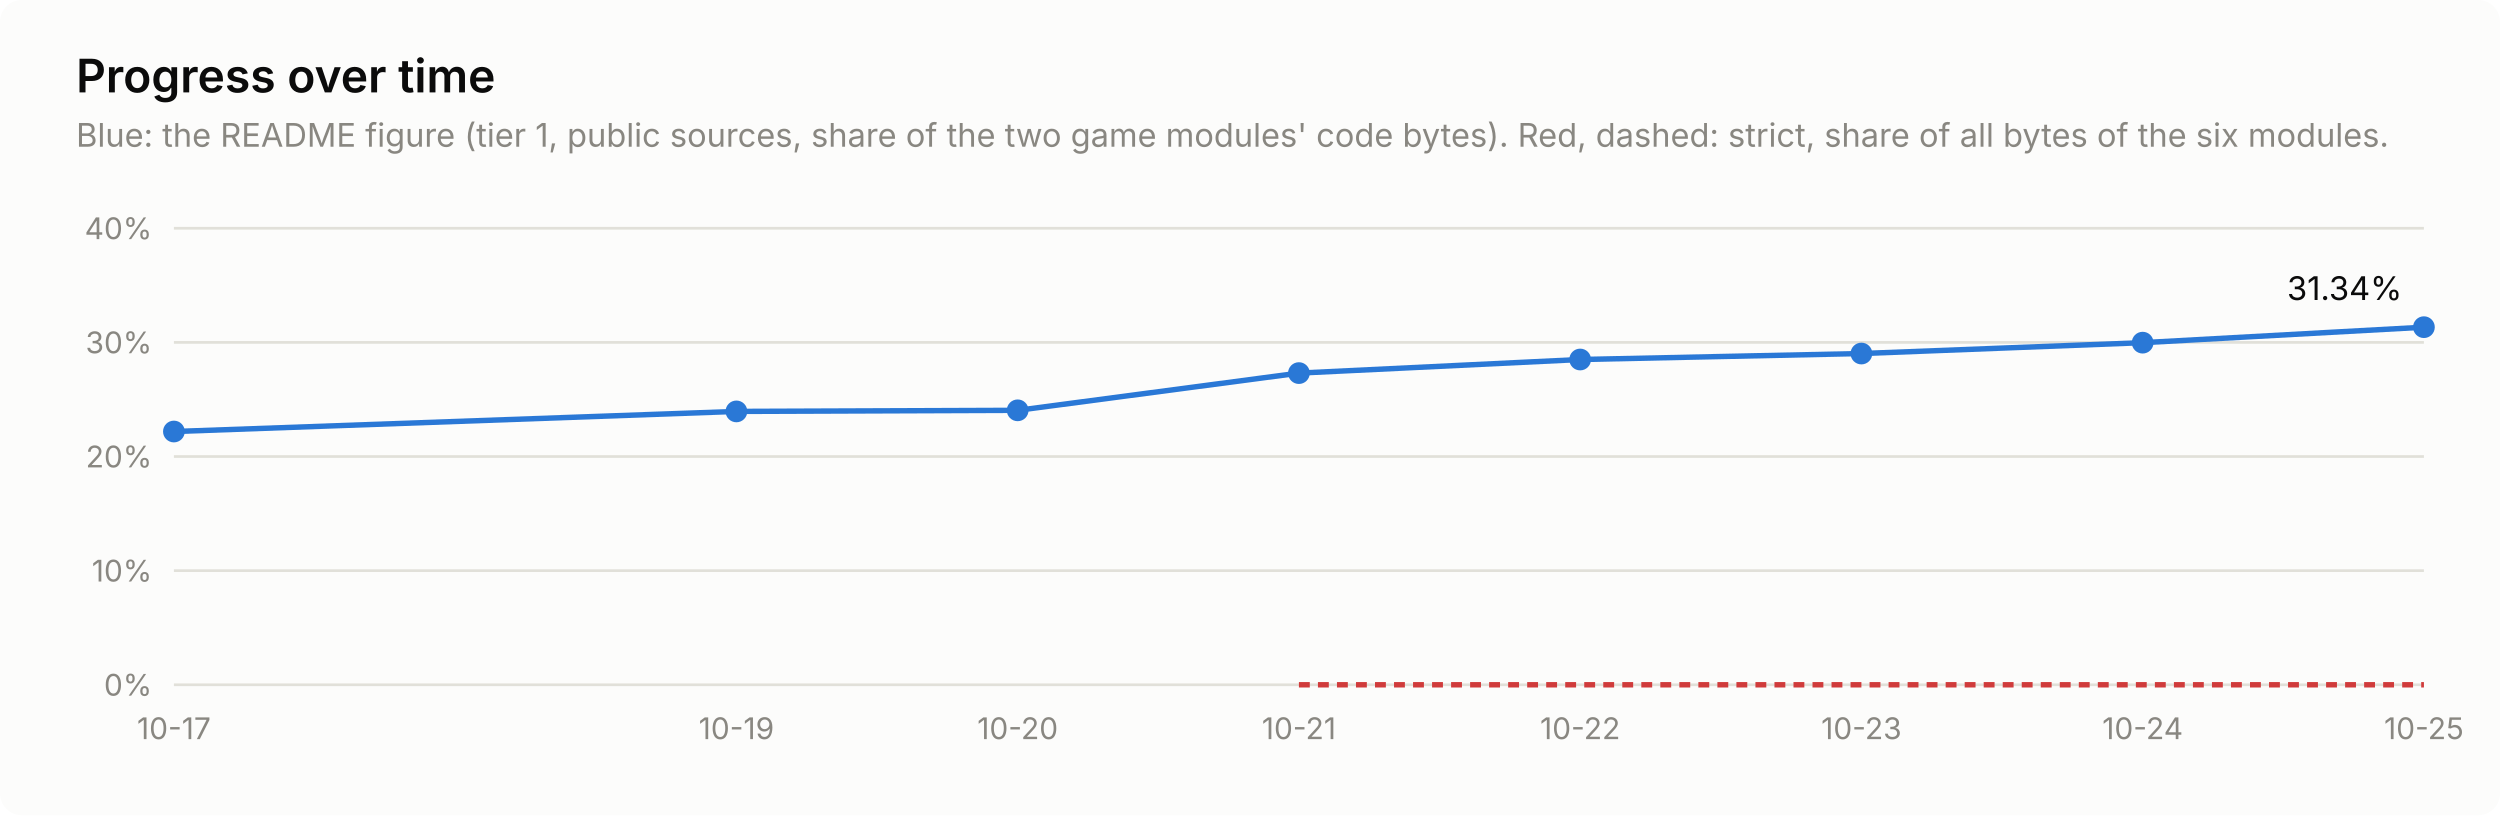
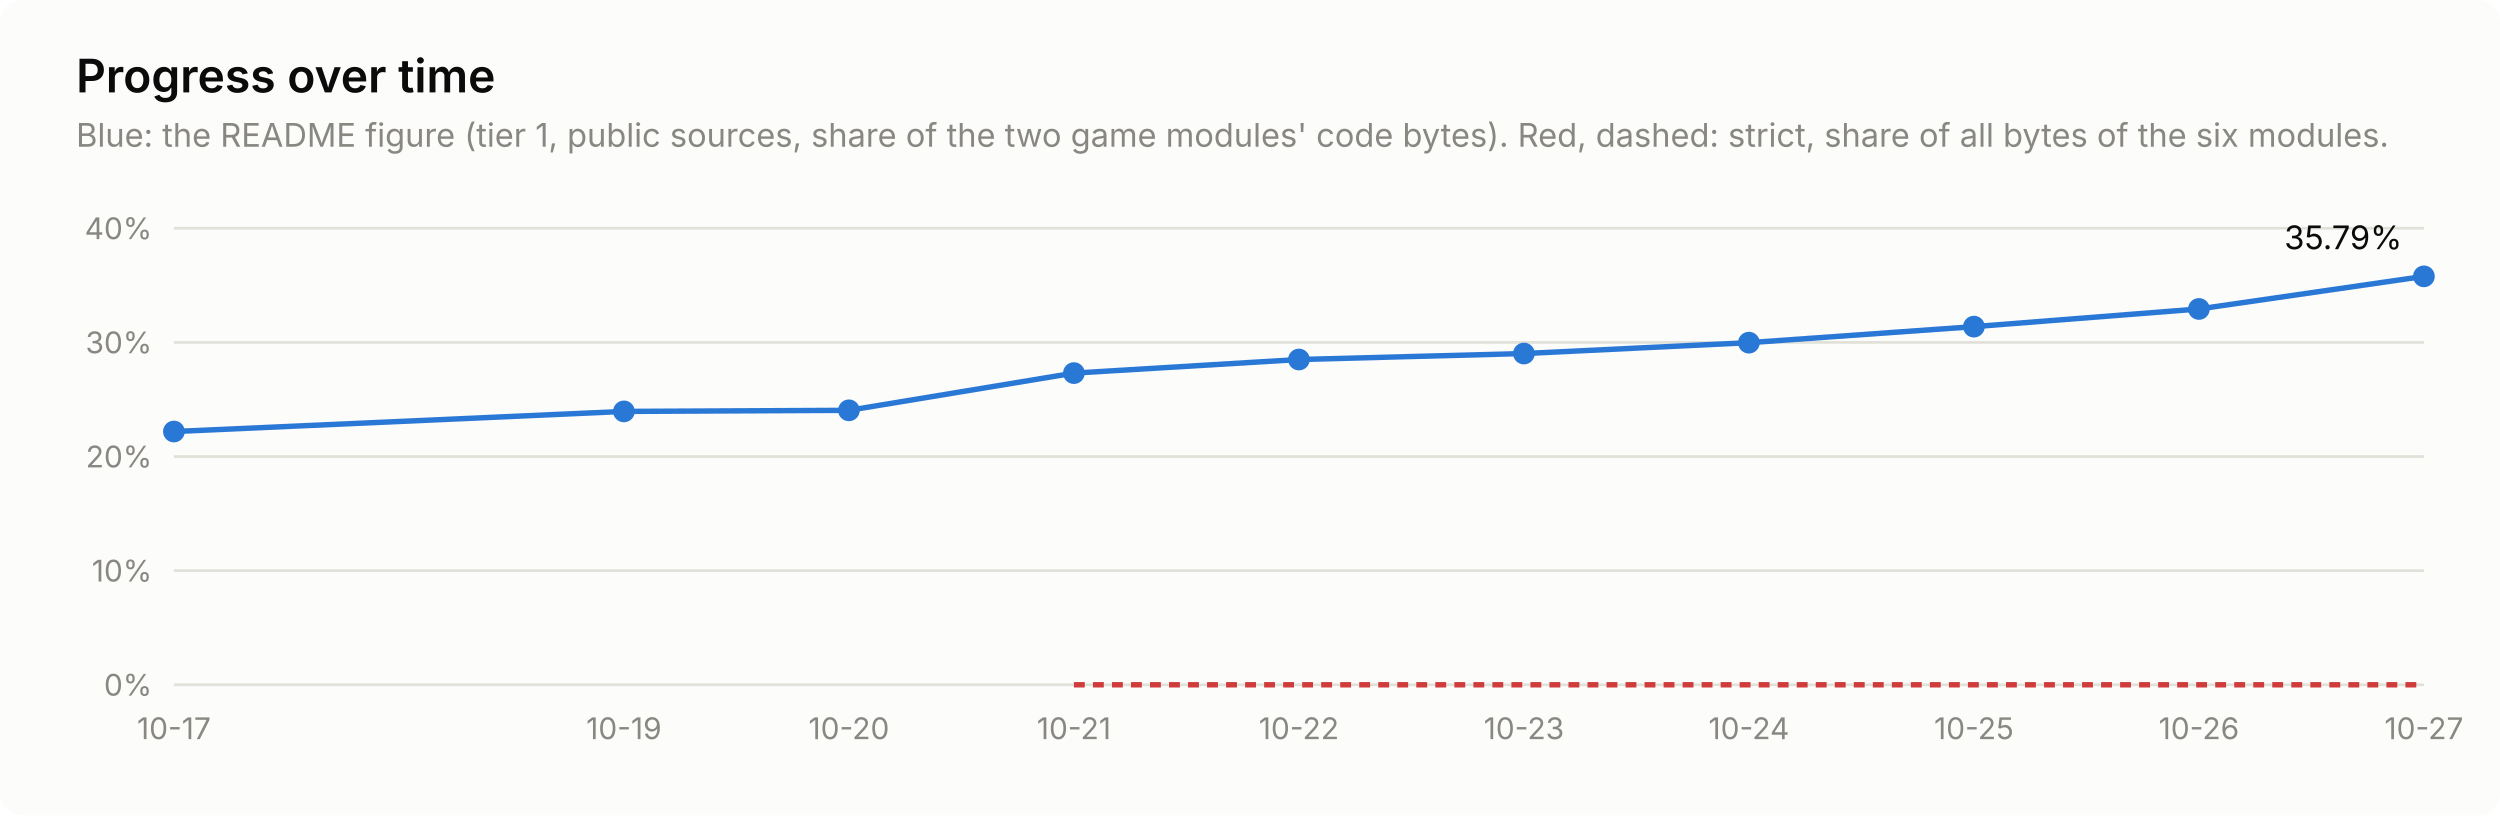
<svg xmlns="http://www.w3.org/2000/svg" viewBox="0 0 920 300" width="920" height="300" role="img" aria-label="History of the published tier-1 figure and the strict figure">
  <style>
.bg{fill:#fcfcfb}.t1{fill:#0b0b0b}.t2{fill:#52514e}.t3{fill:#898781}.grid{stroke:#e1e0d9}.track{fill:#e1e0d9}
.ln{fill:none;stroke:#2a78d6;stroke-width:2}.ln2{fill:none;stroke:#d03b3b;stroke-width:2;stroke-dasharray:4 3}.dot{fill:#2a78d6}
text{font-family:system-ui,-apple-system,"Segoe UI",sans-serif}.num{font-variant-numeric:tabular-nums}
.hatch-line{stroke:#898781;stroke-width:1.5}
.s-matched{fill:#2a78d6}.s-lane{fill:#eb6834}.s-near{fill:#1baf7a}.s-parked{fill:#eda100}.s-blocked{fill:#d03b3b}.s-todo{fill:#c3c2b7}.s-data{fill:#6250d6}.s-kept{fill:#c3c2b7}
@media (prefers-color-scheme:dark){
.bg{fill:#1a1a19}.t1{fill:#f0efec}.t2{fill:#c3c2b7}.t3{fill:#898781}.grid{stroke:#2c2c2a}.track{fill:#2c2c2a}
.ln{stroke:#3987e5}.dot{fill:#3987e5}.hatch-line{stroke:#898781}
.s-matched{fill:#3987e5}.s-lane{fill:#d95926}.s-near{fill:#199e70}.s-parked{fill:#c98500}.s-blocked{fill:#d03b3b}.s-todo{fill:#4a4a46}.s-data{fill:#9085e9}.s-kept{fill:#4a4a46}}</style>
  <defs>
    <pattern id="hatch" patternUnits="userSpaceOnUse" width="6" height="6" patternTransform="rotate(45)">
      <rect class="s-kept" width="6" height="6" />
      <line class="hatch-line" x1="0" y1="0" x2="0" y2="6" />
    </pattern>
  </defs>
  <rect class="bg" width="920" height="300" rx="8" />
  <text class="t1" x="28" y="34" font-size="17" font-weight="600">Progress over time</text>
  <text class="t3" x="28" y="54" font-size="12">Blue: the README figure (tier 1, public sources, share of the two game modules' code bytes). Red, dashed: strict, share of all bytes of the six modules.</text>
  <line class="grid" x1="64" x2="892" y1="252.0" y2="252.0" stroke-width="1" />
  <text class="t3 num" x="56" y="256.0" font-size="11" text-anchor="end">0%</text>
  <line class="grid" x1="64" x2="892" y1="210.0" y2="210.0" stroke-width="1" />
  <text class="t3 num" x="56" y="214.0" font-size="11" text-anchor="end">10%</text>
  <line class="grid" x1="64" x2="892" y1="168.0" y2="168.0" stroke-width="1" />
  <text class="t3 num" x="56" y="172.0" font-size="11" text-anchor="end">20%</text>
  <line class="grid" x1="64" x2="892" y1="126.0" y2="126.0" stroke-width="1" />
  <text class="t3 num" x="56" y="130.0" font-size="11" text-anchor="end">30%</text>
  <line class="grid" x1="64" x2="892" y1="84.0" y2="84.0" stroke-width="1" />
  <text class="t3 num" x="56" y="88.0" font-size="11" text-anchor="end">40%</text>
  <text class="t3 num" x="64.0" y="272" font-size="11" text-anchor="middle">10-17</text>
-   <text class="t3 num" x="271.0" y="272" font-size="11" text-anchor="middle">10-19</text>
-   <text class="t3 num" x="374.5" y="272" font-size="11" text-anchor="middle">10-20</text>
-   <text class="t3 num" x="478.0" y="272" font-size="11" text-anchor="middle">10-21</text>
-   <text class="t3 num" x="581.5" y="272" font-size="11" text-anchor="middle">10-22</text>
-   <text class="t3 num" x="685.0" y="272" font-size="11" text-anchor="middle">10-23</text>
-   <text class="t3 num" x="788.5" y="272" font-size="11" text-anchor="middle">10-24</text>
-   <text class="t3 num" x="892.0" y="272" font-size="11" text-anchor="middle">10-25</text>
-   <path class="ln" d="M64.0,158.8 L271.0,151.4 L374.5,151.0 L478.0,137.3 L581.5,132.3 L685.0,130.1 L788.5,126.1 L892.0,120.4" />
-   <path class="ln2" d="M478.0,252.0 L581.5,252.0 L685.0,252.0 L788.5,252.0 L892.0,252.0" />
+   <text class="t3 num" x="229.6" y="272" font-size="11" text-anchor="middle">10-19</text>
+   <text class="t3 num" x="312.4" y="272" font-size="11" text-anchor="middle">10-20</text>
+   <text class="t3 num" x="395.2" y="272" font-size="11" text-anchor="middle">10-21</text>
+   <text class="t3 num" x="478.0" y="272" font-size="11" text-anchor="middle">10-22</text>
+   <text class="t3 num" x="560.8" y="272" font-size="11" text-anchor="middle">10-23</text>
+   <text class="t3 num" x="643.6" y="272" font-size="11" text-anchor="middle">10-24</text>
+   <text class="t3 num" x="726.4" y="272" font-size="11" text-anchor="middle">10-25</text>
+   <text class="t3 num" x="809.2" y="272" font-size="11" text-anchor="middle">10-26</text>
+   <text class="t3 num" x="892.0" y="272" font-size="11" text-anchor="middle">10-27</text>
+   <path class="ln" d="M64.0,158.8 L229.6,151.4 L312.4,151.0 L395.2,137.3 L478.0,132.3 L560.8,130.1 L643.6,126.1 L726.4,120.2 L809.2,113.7 L892.0,101.7" />
+   <path class="ln2" d="M395.2,252.0 L478.0,252.0 L560.8,252.0 L643.6,252.0 L726.4,252.0 L809.2,252.0 L892.0,252.0" />
  <circle class="dot" cx="64.0" cy="158.8" r="4" />
-   <circle class="dot" cx="271.0" cy="151.4" r="4" />
-   <circle class="dot" cx="374.5" cy="151.0" r="4" />
-   <circle class="dot" cx="478.0" cy="137.3" r="4" />
-   <circle class="dot" cx="581.5" cy="132.3" r="4" />
-   <circle class="dot" cx="685.0" cy="130.1" r="4" />
-   <circle class="dot" cx="788.5" cy="126.1" r="4" />
-   <circle class="dot" cx="892.0" cy="120.4" r="4" />
-   <text class="t1 num" x="884.0" y="110.4" font-size="12" text-anchor="end">31.34%</text>
+   <circle class="dot" cx="229.6" cy="151.4" r="4" />
+   <circle class="dot" cx="312.4" cy="151.0" r="4" />
+   <circle class="dot" cx="395.2" cy="137.3" r="4" />
+   <circle class="dot" cx="478.0" cy="132.3" r="4" />
+   <circle class="dot" cx="560.8" cy="130.1" r="4" />
+   <circle class="dot" cx="643.6" cy="126.1" r="4" />
+   <circle class="dot" cx="726.4" cy="120.2" r="4" />
+   <circle class="dot" cx="809.2" cy="113.7" r="4" />
+   <circle class="dot" cx="892.0" cy="101.7" r="4" />
+   <text class="t1 num" x="884.0" y="91.7" font-size="12" text-anchor="end">35.79%</text>
</svg>
